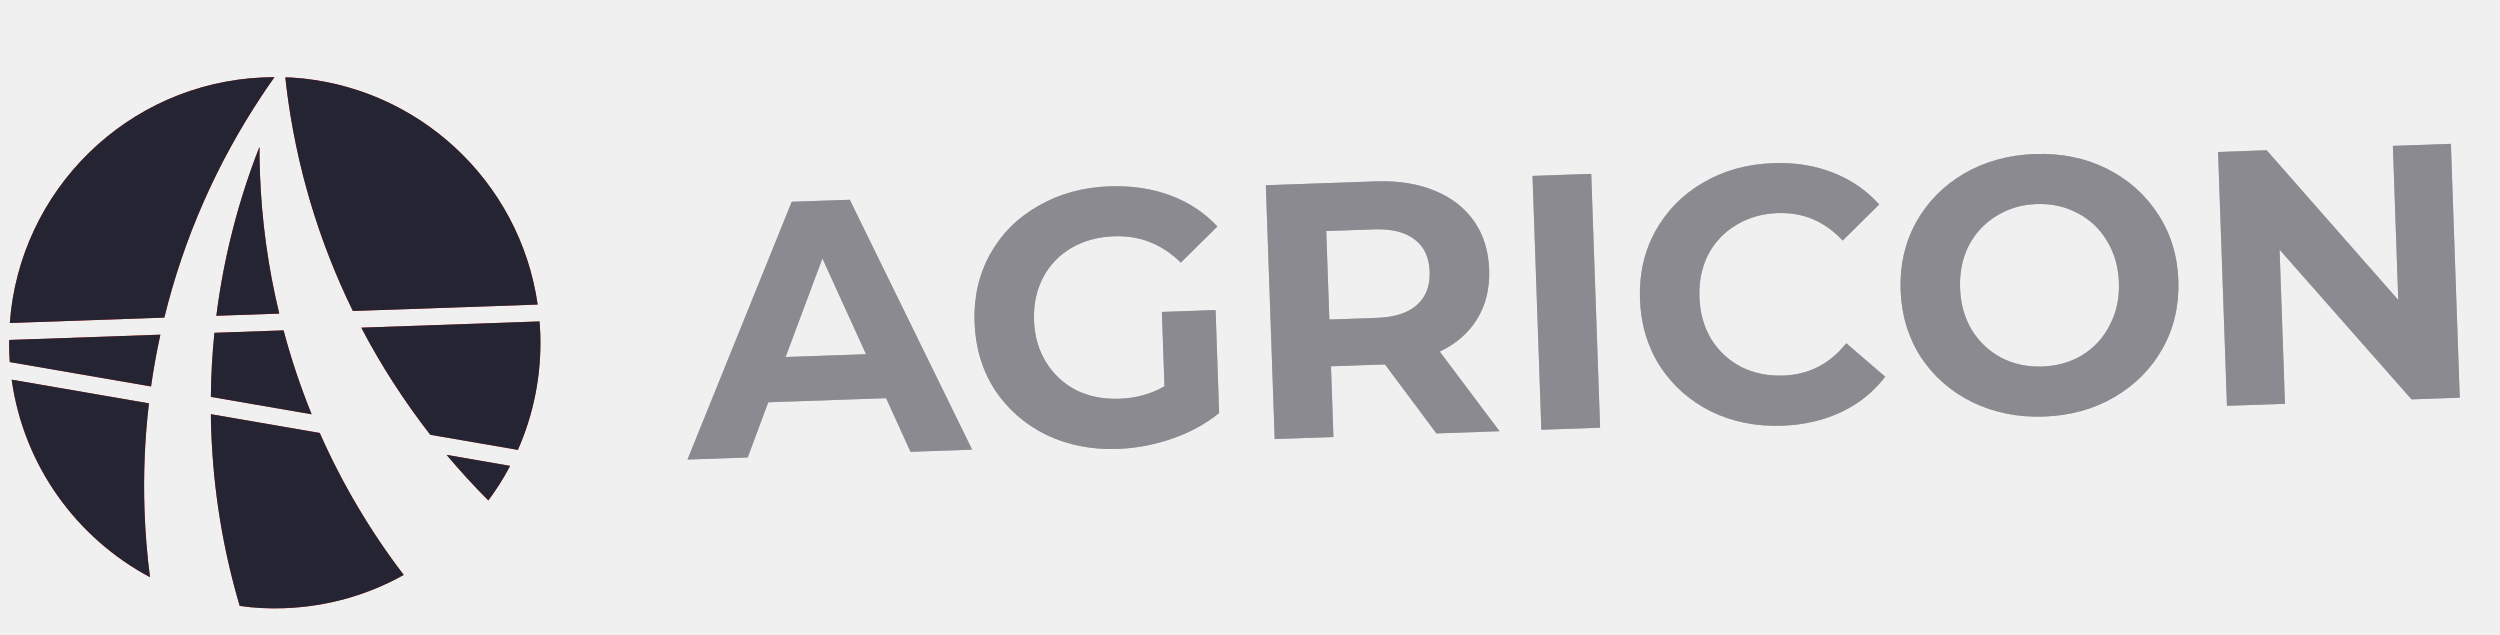
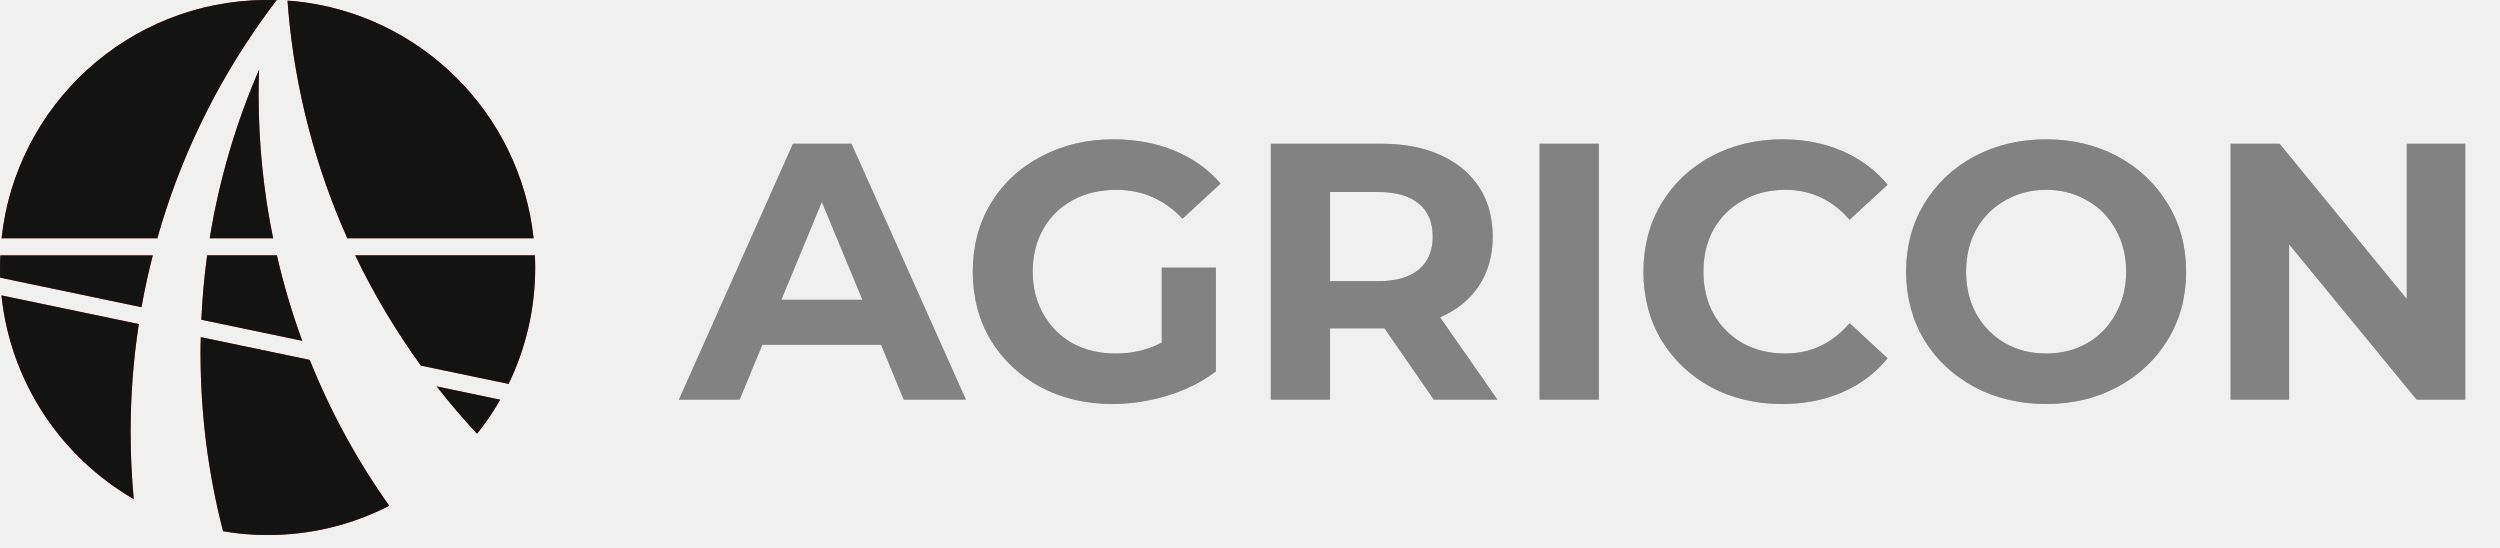
- <svg xmlns="http://www.w3.org/2000/svg" width="138" height="35" viewBox="0 0 138 35" fill="none">
-   <g clip-path="url(#clip0_2435_1224)">
+ <svg xmlns="http://www.w3.org/2000/svg" width="137" height="30" viewBox="0 0 137 30" fill="none">
+   <g clip-path="url(#clip0_2623_1456)">
    <g opacity="0.5">
-       <path d="M48.913 21.979L42.408 22.206L41.272 25.252L37.949 25.368L43.705 11.138L46.908 11.027L53.662 24.82L50.259 24.939L48.913 21.979ZM47.807 19.553L45.397 14.266L43.363 19.708L47.807 19.553ZM64.136 17.219L67.099 17.115L67.297 22.8C66.556 23.401 65.691 23.872 64.701 24.214C63.711 24.556 62.709 24.744 61.694 24.78C60.24 24.83 58.922 24.569 57.739 23.996C56.556 23.409 55.612 22.58 54.907 21.509C54.214 20.425 53.843 19.188 53.795 17.8C53.746 16.413 54.03 15.16 54.646 14.043C55.274 12.912 56.165 12.019 57.318 11.364C58.47 10.696 59.781 10.336 61.248 10.285C62.476 10.242 63.598 10.41 64.613 10.789C65.628 11.168 66.49 11.739 67.198 12.502L65.183 14.497C64.146 13.477 62.92 12.993 61.505 13.042C60.611 13.073 59.824 13.288 59.143 13.686C58.462 14.084 57.94 14.63 57.577 15.324C57.213 16.018 57.047 16.805 57.078 17.686C57.108 18.553 57.329 19.32 57.739 19.988C58.15 20.655 58.703 21.17 59.397 21.533C60.104 21.882 60.898 22.042 61.778 22.011C62.712 21.978 63.546 21.749 64.279 21.322L64.136 17.219ZM79.291 23.925L76.452 20.116L76.292 20.121L73.47 20.22L73.606 24.123L70.363 24.236L69.874 10.225L75.939 10.013C77.18 9.969 78.262 10.139 79.184 10.521C80.119 10.902 80.847 11.465 81.367 12.208C81.887 12.951 82.166 13.844 82.202 14.884C82.238 15.925 82.016 16.835 81.536 17.613C81.068 18.378 80.381 18.976 79.474 19.409L82.774 23.803L79.291 23.925ZM78.919 14.999C78.892 14.212 78.617 13.62 78.096 13.224C77.574 12.815 76.826 12.627 75.851 12.661L73.209 12.754L73.38 17.638L76.022 17.545C76.996 17.511 77.729 17.272 78.221 16.827C78.714 16.383 78.946 15.773 78.919 14.999ZM84.594 9.71L87.836 9.597L88.326 23.609L85.083 23.722L84.594 9.71ZM98.365 23.499C96.937 23.549 95.632 23.287 94.45 22.714C93.28 22.127 92.343 21.298 91.637 20.227C90.945 19.142 90.574 17.906 90.526 16.518C90.477 15.13 90.761 13.877 91.376 12.76C92.005 11.63 92.882 10.737 94.009 10.083C95.148 9.415 96.438 9.056 97.879 9.006C99.094 8.964 100.195 9.139 101.184 9.532C102.187 9.924 103.036 10.509 103.731 11.287L101.716 13.281C100.73 12.22 99.537 11.714 98.136 11.763C97.268 11.793 96.501 12.014 95.834 12.424C95.166 12.822 94.651 13.367 94.288 14.062C93.938 14.755 93.778 15.536 93.808 16.403C93.839 17.271 94.053 18.038 94.45 18.706C94.861 19.373 95.413 19.888 96.107 20.251C96.801 20.601 97.582 20.761 98.449 20.73C99.85 20.681 101.005 20.087 101.914 18.946L104.063 20.795C103.424 21.632 102.618 22.282 101.646 22.743C100.673 23.205 99.58 23.457 98.365 23.499ZM112.832 22.994C111.378 23.045 110.052 22.777 108.856 22.191C107.673 21.604 106.729 20.775 106.024 19.704C105.331 18.619 104.961 17.39 104.913 16.015C104.865 14.641 105.149 13.395 105.764 12.278C106.393 11.147 107.277 10.248 108.416 9.58C109.568 8.912 110.872 8.552 112.326 8.502C113.781 8.451 115.1 8.719 116.283 9.305C117.465 9.892 118.41 10.727 119.116 11.812C119.821 12.883 120.198 14.105 120.246 15.48C120.294 16.855 120.004 18.107 119.375 19.238C118.746 20.356 117.862 21.248 116.723 21.916C115.584 22.584 114.287 22.943 112.832 22.994ZM112.736 20.232C113.563 20.203 114.304 19.99 114.958 19.593C115.612 19.182 116.114 18.631 116.464 17.937C116.827 17.243 116.993 16.462 116.963 15.595C116.933 14.727 116.712 13.96 116.302 13.293C115.904 12.625 115.365 12.116 114.685 11.766C114.004 11.402 113.25 11.235 112.423 11.264C111.595 11.293 110.855 11.512 110.201 11.923C109.547 12.32 109.038 12.865 108.675 13.559C108.325 14.253 108.165 15.033 108.196 15.901C108.226 16.768 108.44 17.536 108.837 18.203C109.248 18.87 109.794 19.386 110.475 19.749C111.155 20.1 111.909 20.26 112.736 20.232ZM135.289 7.94L135.779 21.952L133.116 22.045L125.833 13.782L126.13 22.289L122.928 22.401L122.438 8.389L125.121 8.295L132.384 16.559L132.087 8.052L135.289 7.94Z" fill="#797A7C" />
-       <path d="M48.913 21.979L42.408 22.206L41.272 25.252L37.949 25.368L43.705 11.138L46.908 11.027L53.662 24.82L50.259 24.939L48.913 21.979ZM47.807 19.553L45.397 14.266L43.363 19.708L47.807 19.553ZM64.136 17.219L67.099 17.115L67.297 22.8C66.556 23.401 65.691 23.872 64.701 24.214C63.711 24.556 62.709 24.744 61.694 24.78C60.24 24.83 58.922 24.569 57.739 23.996C56.556 23.409 55.612 22.58 54.907 21.509C54.214 20.425 53.843 19.188 53.795 17.8C53.746 16.413 54.03 15.16 54.646 14.043C55.274 12.912 56.165 12.019 57.318 11.364C58.47 10.696 59.781 10.336 61.248 10.285C62.476 10.242 63.598 10.41 64.613 10.789C65.628 11.168 66.49 11.739 67.198 12.502L65.183 14.497C64.146 13.477 62.92 12.993 61.505 13.042C60.611 13.073 59.824 13.288 59.143 13.686C58.462 14.084 57.94 14.63 57.577 15.324C57.213 16.018 57.047 16.805 57.078 17.686C57.108 18.553 57.329 19.32 57.739 19.988C58.15 20.655 58.703 21.17 59.397 21.533C60.104 21.882 60.898 22.042 61.778 22.011C62.712 21.978 63.546 21.749 64.279 21.322L64.136 17.219ZM79.291 23.925L76.452 20.116L76.292 20.121L73.47 20.22L73.606 24.123L70.363 24.236L69.874 10.225L75.939 10.013C77.18 9.969 78.262 10.139 79.184 10.521C80.119 10.902 80.847 11.465 81.367 12.208C81.887 12.951 82.166 13.844 82.202 14.884C82.238 15.925 82.016 16.835 81.536 17.613C81.068 18.378 80.381 18.976 79.474 19.409L82.774 23.803L79.291 23.925ZM78.919 14.999C78.892 14.212 78.617 13.62 78.096 13.224C77.574 12.815 76.826 12.627 75.851 12.661L73.209 12.754L73.38 17.638L76.022 17.545C76.996 17.511 77.729 17.272 78.221 16.827C78.714 16.383 78.946 15.773 78.919 14.999ZM84.594 9.71L87.836 9.597L88.326 23.609L85.083 23.722L84.594 9.71ZM98.365 23.499C96.937 23.549 95.632 23.287 94.45 22.714C93.28 22.127 92.343 21.298 91.637 20.227C90.945 19.142 90.574 17.906 90.526 16.518C90.477 15.13 90.761 13.877 91.376 12.76C92.005 11.63 92.882 10.737 94.009 10.083C95.148 9.415 96.438 9.056 97.879 9.006C99.094 8.964 100.195 9.139 101.184 9.532C102.187 9.924 103.036 10.509 103.731 11.287L101.716 13.281C100.73 12.22 99.537 11.714 98.136 11.763C97.268 11.793 96.501 12.014 95.834 12.424C95.166 12.822 94.651 13.367 94.288 14.062C93.938 14.755 93.778 15.536 93.808 16.403C93.839 17.271 94.053 18.038 94.45 18.706C94.861 19.373 95.413 19.888 96.107 20.251C96.801 20.601 97.582 20.761 98.449 20.73C99.85 20.681 101.005 20.087 101.914 18.946L104.063 20.795C103.424 21.632 102.618 22.282 101.646 22.743C100.673 23.205 99.58 23.457 98.365 23.499ZM112.832 22.994C111.378 23.045 110.052 22.777 108.856 22.191C107.673 21.604 106.729 20.775 106.024 19.704C105.331 18.619 104.961 17.39 104.913 16.015C104.865 14.641 105.149 13.395 105.764 12.278C106.393 11.147 107.277 10.248 108.416 9.58C109.568 8.912 110.872 8.552 112.326 8.502C113.781 8.451 115.1 8.719 116.283 9.305C117.465 9.892 118.41 10.727 119.116 11.812C119.821 12.883 120.198 14.105 120.246 15.48C120.294 16.855 120.004 18.107 119.375 19.238C118.746 20.356 117.862 21.248 116.723 21.916C115.584 22.584 114.287 22.943 112.832 22.994ZM112.736 20.232C113.563 20.203 114.304 19.99 114.958 19.593C115.612 19.182 116.114 18.631 116.464 17.937C116.827 17.243 116.993 16.462 116.963 15.595C116.933 14.727 116.712 13.96 116.302 13.293C115.904 12.625 115.365 12.116 114.685 11.766C114.004 11.402 113.25 11.235 112.423 11.264C111.595 11.293 110.855 11.512 110.201 11.923C109.547 12.32 109.038 12.865 108.675 13.559C108.325 14.253 108.165 15.033 108.196 15.901C108.226 16.768 108.44 17.536 108.837 18.203C109.248 18.87 109.794 19.386 110.475 19.749C111.155 20.1 111.909 20.26 112.736 20.232ZM135.289 7.94L135.779 21.952L133.116 22.045L125.833 13.782L126.13 22.289L122.928 22.401L122.438 8.389L125.121 8.295L132.384 16.559L132.087 8.052L135.289 7.94Z" fill="#252432" />
+       <path d="M48.283 18.893H41.774L40.532 21.898H37.207L43.456 7.877H46.661L52.93 21.898H49.525L48.283 18.893ZM47.262 16.43L45.038 11.062L42.815 16.43H47.262ZM63.663 14.667H66.627V20.355C65.866 20.93 64.985 21.37 63.983 21.677C62.982 21.984 61.974 22.138 60.959 22.138C59.503 22.138 58.195 21.831 57.033 21.216C55.871 20.589 54.957 19.728 54.289 18.633C53.635 17.524 53.308 16.276 53.308 14.887C53.308 13.499 53.635 12.257 54.289 11.162C54.957 10.054 55.878 9.192 57.053 8.578C58.228 7.951 59.55 7.637 61.019 7.637C62.247 7.637 63.362 7.844 64.364 8.258C65.365 8.672 66.206 9.272 66.887 10.06L64.804 11.983C63.803 10.928 62.594 10.401 61.179 10.401C60.285 10.401 59.49 10.588 58.796 10.962C58.101 11.335 57.56 11.863 57.173 12.544C56.786 13.225 56.592 14.006 56.592 14.887C56.592 15.755 56.786 16.53 57.173 17.211C57.56 17.892 58.095 18.426 58.776 18.813C59.47 19.187 60.258 19.374 61.139 19.374C62.074 19.374 62.915 19.174 63.663 18.773V14.667ZM78.574 21.898L75.87 17.992H75.71H72.886V21.898H69.641V7.877H75.71C76.952 7.877 78.027 8.084 78.935 8.498C79.856 8.912 80.564 9.499 81.058 10.261C81.552 11.022 81.799 11.923 81.799 12.964C81.799 14.006 81.545 14.907 81.038 15.668C80.544 16.416 79.836 16.99 78.915 17.391L82.059 21.898H78.574ZM78.514 12.964C78.514 12.177 78.261 11.576 77.753 11.162C77.246 10.735 76.505 10.521 75.53 10.521H72.886V15.408H75.53C76.505 15.408 77.246 15.194 77.753 14.767C78.261 14.34 78.514 13.739 78.514 12.964ZM84.37 7.877H87.615V21.898H84.37V7.877ZM97.652 22.138C96.223 22.138 94.928 21.831 93.766 21.216C92.618 20.589 91.71 19.728 91.042 18.633C90.388 17.524 90.061 16.276 90.061 14.887C90.061 13.499 90.388 12.257 91.042 11.162C91.71 10.054 92.618 9.192 93.766 8.578C94.928 7.951 96.23 7.637 97.672 7.637C98.887 7.637 99.982 7.85 100.957 8.278C101.945 8.705 102.773 9.319 103.44 10.12L101.357 12.043C100.409 10.948 99.234 10.401 97.832 10.401C96.964 10.401 96.19 10.594 95.509 10.982C94.828 11.355 94.294 11.883 93.906 12.564C93.532 13.245 93.346 14.019 93.346 14.887C93.346 15.755 93.532 16.53 93.906 17.211C94.294 17.892 94.828 18.426 95.509 18.813C96.19 19.187 96.964 19.374 97.832 19.374C99.234 19.374 100.409 18.82 101.357 17.711L103.44 19.634C102.773 20.449 101.945 21.07 100.957 21.497C99.969 21.924 98.867 22.138 97.652 22.138ZM112.128 22.138C110.672 22.138 109.357 21.824 108.182 21.197C107.02 20.569 106.106 19.708 105.438 18.613C104.784 17.505 104.457 16.263 104.457 14.887C104.457 13.512 104.784 12.277 105.438 11.182C106.106 10.074 107.02 9.206 108.182 8.578C109.357 7.951 110.672 7.637 112.128 7.637C113.583 7.637 114.892 7.951 116.054 8.578C117.215 9.206 118.13 10.074 118.798 11.182C119.465 12.277 119.799 13.512 119.799 14.887C119.799 16.263 119.465 17.505 118.798 18.613C118.13 19.708 117.215 20.569 116.054 21.197C114.892 21.824 113.583 22.138 112.128 22.138ZM112.128 19.374C112.956 19.374 113.703 19.187 114.371 18.813C115.039 18.426 115.56 17.892 115.933 17.211C116.321 16.53 116.514 15.755 116.514 14.887C116.514 14.019 116.321 13.245 115.933 12.564C115.56 11.883 115.039 11.355 114.371 10.982C113.703 10.594 112.956 10.401 112.128 10.401C111.3 10.401 110.552 10.594 109.885 10.982C109.217 11.355 108.69 11.883 108.302 12.564C107.928 13.245 107.741 14.019 107.741 14.887C107.741 15.755 107.928 16.53 108.302 17.211C108.69 17.892 109.217 18.426 109.885 18.813C110.552 19.187 111.3 19.374 112.128 19.374ZM135.096 7.877V21.898H132.432L125.442 13.385V21.898H122.238V7.877H124.921L131.892 16.39V7.877H135.096Z" fill="#797A7C" />
+       <path d="M48.283 18.893H41.774L40.532 21.898H37.207L43.456 7.877H46.661L52.93 21.898H49.525L48.283 18.893ZM47.262 16.43L45.038 11.062L42.815 16.43H47.262ZM63.663 14.667H66.627V20.355C65.866 20.93 64.985 21.37 63.983 21.677C62.982 21.984 61.974 22.138 60.959 22.138C59.503 22.138 58.195 21.831 57.033 21.216C55.871 20.589 54.957 19.728 54.289 18.633C53.635 17.524 53.308 16.276 53.308 14.887C53.308 13.499 53.635 12.257 54.289 11.162C54.957 10.054 55.878 9.192 57.053 8.578C58.228 7.951 59.55 7.637 61.019 7.637C62.247 7.637 63.362 7.844 64.364 8.258C65.365 8.672 66.206 9.272 66.887 10.06L64.804 11.983C63.803 10.928 62.594 10.401 61.179 10.401C60.285 10.401 59.49 10.588 58.796 10.962C58.101 11.335 57.56 11.863 57.173 12.544C56.786 13.225 56.592 14.006 56.592 14.887C56.592 15.755 56.786 16.53 57.173 17.211C57.56 17.892 58.095 18.426 58.776 18.813C59.47 19.187 60.258 19.374 61.139 19.374C62.074 19.374 62.915 19.174 63.663 18.773V14.667ZM78.574 21.898L75.87 17.992H75.71H72.886V21.898H69.641V7.877H75.71C76.952 7.877 78.027 8.084 78.935 8.498C79.856 8.912 80.564 9.499 81.058 10.261C81.552 11.022 81.799 11.923 81.799 12.964C81.799 14.006 81.545 14.907 81.038 15.668C80.544 16.416 79.836 16.99 78.915 17.391L82.059 21.898H78.574ZM78.514 12.964C78.514 12.177 78.261 11.576 77.753 11.162C77.246 10.735 76.505 10.521 75.53 10.521H72.886V15.408H75.53C76.505 15.408 77.246 15.194 77.753 14.767C78.261 14.34 78.514 13.739 78.514 12.964ZM84.37 7.877H87.615V21.898H84.37V7.877ZM97.652 22.138C96.223 22.138 94.928 21.831 93.766 21.216C92.618 20.589 91.71 19.728 91.042 18.633C90.388 17.524 90.061 16.276 90.061 14.887C90.061 13.499 90.388 12.257 91.042 11.162C91.71 10.054 92.618 9.192 93.766 8.578C94.928 7.951 96.23 7.637 97.672 7.637C98.887 7.637 99.982 7.85 100.957 8.278C101.945 8.705 102.773 9.319 103.44 10.12L101.357 12.043C100.409 10.948 99.234 10.401 97.832 10.401C96.964 10.401 96.19 10.594 95.509 10.982C94.828 11.355 94.294 11.883 93.906 12.564C93.532 13.245 93.346 14.019 93.346 14.887C93.346 15.755 93.532 16.53 93.906 17.211C94.294 17.892 94.828 18.426 95.509 18.813C96.19 19.187 96.964 19.374 97.832 19.374C99.234 19.374 100.409 18.82 101.357 17.711L103.44 19.634C102.773 20.449 101.945 21.07 100.957 21.497C99.969 21.924 98.867 22.138 97.652 22.138ZM112.128 22.138C110.672 22.138 109.357 21.824 108.182 21.197C107.02 20.569 106.106 19.708 105.438 18.613C104.784 17.505 104.457 16.263 104.457 14.887C104.457 13.512 104.784 12.277 105.438 11.182C106.106 10.074 107.02 9.206 108.182 8.578C109.357 7.951 110.672 7.637 112.128 7.637C113.583 7.637 114.892 7.951 116.054 8.578C117.215 9.206 118.13 10.074 118.798 11.182C119.465 12.277 119.799 13.512 119.799 14.887C119.799 16.263 119.465 17.505 118.798 18.613C118.13 19.708 117.215 20.569 116.054 21.197C114.892 21.824 113.583 22.138 112.128 22.138ZM112.128 19.374C112.956 19.374 113.703 19.187 114.371 18.813C115.039 18.426 115.56 17.892 115.933 17.211C116.321 16.53 116.514 15.755 116.514 14.887C116.514 14.019 116.321 13.245 115.933 12.564C115.56 11.883 115.039 11.355 114.371 10.982C113.703 10.594 112.956 10.401 112.128 10.401C111.3 10.401 110.552 10.594 109.885 10.982C109.217 11.355 108.69 11.883 108.302 12.564C107.928 13.245 107.741 14.019 107.741 14.887C107.741 15.755 107.928 16.53 108.302 17.211C108.69 17.892 109.217 18.426 109.885 18.813C110.552 19.187 111.3 19.374 112.128 19.374ZM135.096 7.877V21.898H132.432L125.442 13.385V21.898H122.238V7.877H124.921L131.892 16.39V7.877H135.096Z" fill="#131313" />
    </g>
-     <path d="M11.942 17.431L15.415 17.31C14.803 14.79 14.439 12.168 14.345 9.477C14.329 9.02 14.319 8.562 14.323 8.104C13.166 11.058 12.352 14.185 11.942 17.431Z" fill="#EF3E21" />
-     <path d="M11.942 17.431L15.415 17.31C14.803 14.79 14.439 12.168 14.345 9.477C14.329 9.02 14.319 8.562 14.323 8.104C13.166 11.058 12.352 14.185 11.942 17.431Z" fill="#252432" />
-     <path d="M11.64 21.901L11.641 21.908L17.202 22.869C16.599 21.377 16.074 19.829 15.653 18.237L11.836 18.371C11.717 19.53 11.652 20.713 11.64 21.901Z" fill="#EF3E21" />
-     <path d="M11.64 21.901L11.641 21.908L17.202 22.869C16.599 21.377 16.074 19.829 15.653 18.237L11.836 18.371C11.717 19.53 11.652 20.713 11.64 21.901Z" fill="#252432" />
-     <path d="M11.642 22.864C11.639 23.156 11.649 23.441 11.659 23.733C11.777 27.1 12.315 30.352 13.233 33.446C14.033 33.564 14.851 33.602 15.679 33.573C18.079 33.489 20.325 32.833 22.285 31.736C20.449 29.332 18.89 26.705 17.651 23.901L11.642 22.864Z" fill="#EF3E21" />
-     <path d="M11.642 22.864C11.639 23.156 11.649 23.441 11.659 23.733C11.777 27.1 12.315 30.352 13.233 33.446C14.033 33.564 14.851 33.602 15.679 33.573C18.079 33.489 20.325 32.833 22.285 31.736C20.449 29.332 18.89 26.705 17.651 23.901L11.642 22.864Z" fill="#252432" />
-     <path d="M0.645 20.958C1.308 25.713 4.235 29.705 8.279 31.86C8.124 30.658 8.021 29.44 7.978 28.207C7.908 26.192 7.991 24.205 8.222 22.266L0.645 20.958Z" fill="#EF3E21" />
-     <path d="M0.645 20.958C1.308 25.713 4.235 29.705 8.279 31.86C8.124 30.658 8.021 29.44 7.978 28.207C7.908 26.192 7.991 24.205 8.222 22.266L0.645 20.958Z" fill="#252432" />
-     <path d="M0.511 19.43C0.518 19.615 0.531 19.8 0.538 19.986L8.336 21.333C8.474 20.366 8.647 19.418 8.853 18.474L0.508 18.766C0.503 18.985 0.504 19.204 0.511 19.43Z" fill="#EF3E21" />
-     <path d="M0.511 19.43C0.518 19.615 0.531 19.8 0.538 19.986L8.336 21.333C8.474 20.366 8.647 19.418 8.853 18.474L0.508 18.766C0.503 18.985 0.504 19.204 0.511 19.43Z" fill="#252432" />
-     <path d="M15.152 4.259L14.509 4.275C7.021 4.603 1.076 10.504 0.542 17.829L9.072 17.531C10.146 13.127 11.98 9.009 14.42 5.326C14.659 4.966 14.899 4.606 15.152 4.259Z" fill="#EF3E21" />
-     <path d="M15.152 4.259L14.509 4.275C7.021 4.603 1.076 10.504 0.542 17.829L9.072 17.531C10.146 13.127 11.98 9.009 14.42 5.326C14.659 4.966 14.899 4.606 15.152 4.259Z" fill="#252432" />
-     <path d="M15.808 4.793C16.347 9.194 17.613 13.357 19.479 17.167L29.679 16.811C28.697 9.957 23.005 4.701 16.075 4.279L15.75 4.271C15.769 4.442 15.789 4.614 15.808 4.786C15.808 4.786 15.808 4.786 15.808 4.793Z" fill="#EF3E21" />
-     <path d="M15.808 4.793C16.347 9.194 17.613 13.357 19.479 17.167L29.679 16.811C28.697 9.957 23.005 4.701 16.075 4.279L15.75 4.271C15.769 4.442 15.789 4.614 15.808 4.786C15.808 4.786 15.808 4.786 15.808 4.793Z" fill="#252432" />
-     <path d="M26.956 27.624C27.407 27.017 27.809 26.386 28.157 25.717L24.652 25.109C25.386 25.98 26.152 26.822 26.956 27.624Z" fill="#EF3E21" />
-     <path d="M26.956 27.624C27.407 27.017 27.809 26.386 28.157 25.717L24.652 25.109C25.386 25.98 26.152 26.822 26.956 27.624Z" fill="#252432" />
-     <path d="M29.78 17.743L19.943 18.087C21.038 20.179 22.315 22.152 23.753 24L28.587 24.833C29.454 22.872 29.902 20.692 29.823 18.406C29.815 18.18 29.801 17.962 29.78 17.743Z" fill="#EF3E21" />
-     <path d="M29.78 17.743L19.943 18.087C21.038 20.179 22.315 22.152 23.753 24L28.587 24.833C29.454 22.872 29.902 20.692 29.823 18.406C29.815 18.18 29.801 17.962 29.78 17.743Z" fill="#252432" />
+     <path d="M11.492 13.058H14.967C14.444 10.518 14.171 7.885 14.171 5.192C14.171 4.735 14.178 4.277 14.198 3.819C12.938 6.731 12.016 9.828 11.492 13.058Z" fill="#EF3E21" />
+     <path d="M11.492 13.058H14.967C14.444 10.518 14.171 7.885 14.171 5.192C14.171 4.735 14.178 4.277 14.198 3.819C12.938 6.731 12.016 9.828 11.492 13.058Z" fill="#131313" />
+     <path d="M11.035 17.515V17.522L16.56 18.675C16.009 17.163 15.538 15.598 15.174 13.993H11.354C11.194 15.147 11.088 16.328 11.035 17.515Z" fill="#EF3E21" />
+     <path d="M11.035 17.515V17.522L16.56 18.675C16.009 17.163 15.538 15.598 15.174 13.993H11.354C11.194 15.147 11.088 16.328 11.035 17.515Z" fill="#131313" />
+     <path d="M11.004 18.477C10.99 18.768 10.99 19.054 10.99 19.345C10.99 22.715 11.415 25.984 12.224 29.108C13.02 29.254 13.835 29.32 14.665 29.32C17.065 29.32 19.334 28.743 21.33 27.715C19.579 25.248 18.113 22.569 16.973 19.723L11.004 18.477Z" fill="#EF3E21" />
+     <path d="M11.004 18.477C10.99 18.768 10.99 19.054 10.99 19.345C10.99 22.715 11.415 25.984 12.224 29.108C13.02 29.254 13.835 29.32 14.665 29.32C17.065 29.32 19.334 28.743 21.33 27.715C19.579 25.248 18.113 22.569 16.973 19.723L11.004 18.477Z" fill="#131313" />
+     <path d="M0.08 16.189C0.577 20.964 3.363 25.056 7.329 27.35C7.216 26.143 7.157 24.923 7.157 23.689C7.157 21.673 7.309 19.69 7.607 17.76L0.08 16.189Z" fill="#EF3E21" />
+     <path d="M0.08 16.189C0.577 20.964 3.363 25.056 7.329 27.35C7.216 26.143 7.157 24.923 7.157 23.689C7.157 21.673 7.309 19.69 7.607 17.76L0.08 16.189Z" fill="#131313" />
+     <path d="M0 14.659C0 14.844 0.007 15.03 0.007 15.216L7.753 16.834C7.925 15.872 8.131 14.93 8.37 13.995H0.02C0.007 14.214 0 14.433 0 14.659Z" fill="#EF3E21" />
+     <path d="M0 14.659C0 14.844 0.007 15.03 0.007 15.216L7.753 16.834C7.925 15.872 8.131 14.93 8.37 13.995H0.02C0.007 14.214 0 14.433 0 14.659Z" fill="#131313" />
+     <path d="M15.161 0.006L14.518 -0.001C7.023 0.066 0.875 5.756 0.086 13.058H8.622C9.849 8.694 11.825 4.642 14.392 1.047C14.644 0.696 14.896 0.344 15.161 0.006Z" fill="#EF3E21" />
+     <path d="M15.161 0.006L14.518 -0.001C7.023 0.066 0.875 5.756 0.086 13.058H8.622C9.849 8.694 11.825 4.642 14.392 1.047C14.644 0.696 14.896 0.344 15.161 0.006Z" fill="#131313" />
+     <path d="M15.797 0.562C16.182 4.979 17.303 9.184 19.034 13.057H29.241C28.498 6.173 22.994 0.721 16.083 0.058L15.758 0.038C15.771 0.211 15.784 0.383 15.797 0.555C15.797 0.555 15.797 0.555 15.797 0.562Z" fill="#EF3E21" />
+     <path d="M15.797 0.562C16.182 4.979 17.303 9.184 19.034 13.057H29.241C28.498 6.173 22.994 0.721 16.083 0.058L15.758 0.038C15.771 0.211 15.784 0.383 15.797 0.555C15.797 0.555 15.797 0.555 15.797 0.562Z" fill="#131313" />
+     <path d="M26.143 23.769C26.614 23.179 27.038 22.562 27.41 21.905L23.928 21.176C24.631 22.071 25.367 22.94 26.143 23.769Z" fill="#EF3E21" />
+     <path d="M26.143 23.769C26.614 23.179 27.038 22.562 27.41 21.905L23.928 21.176C24.631 22.071 25.367 22.94 26.143 23.769Z" fill="#131313" />
+     <path d="M29.309 13.994H19.467C20.488 16.123 21.695 18.14 23.068 20.036L27.87 21.038C28.805 19.108 29.329 16.945 29.329 14.658C29.329 14.432 29.322 14.213 29.309 13.994Z" fill="#EF3E21" />
+     <path d="M29.309 13.994H19.467C20.488 16.123 21.695 18.14 23.068 20.036L27.87 21.038C28.805 19.108 29.329 16.945 29.329 14.658C29.329 14.432 29.322 14.213 29.309 13.994Z" fill="#131313" />
  </g>
  <defs>
-     <clipPath id="clip0_2435_1224">
-       <rect width="137" height="29.376" fill="white" transform="translate(0 4.78125) rotate(-2)" />
+     <clipPath id="clip0_2623_1456">
+       <rect width="137" height="29.376" fill="white" />
    </clipPath>
  </defs>
</svg>
